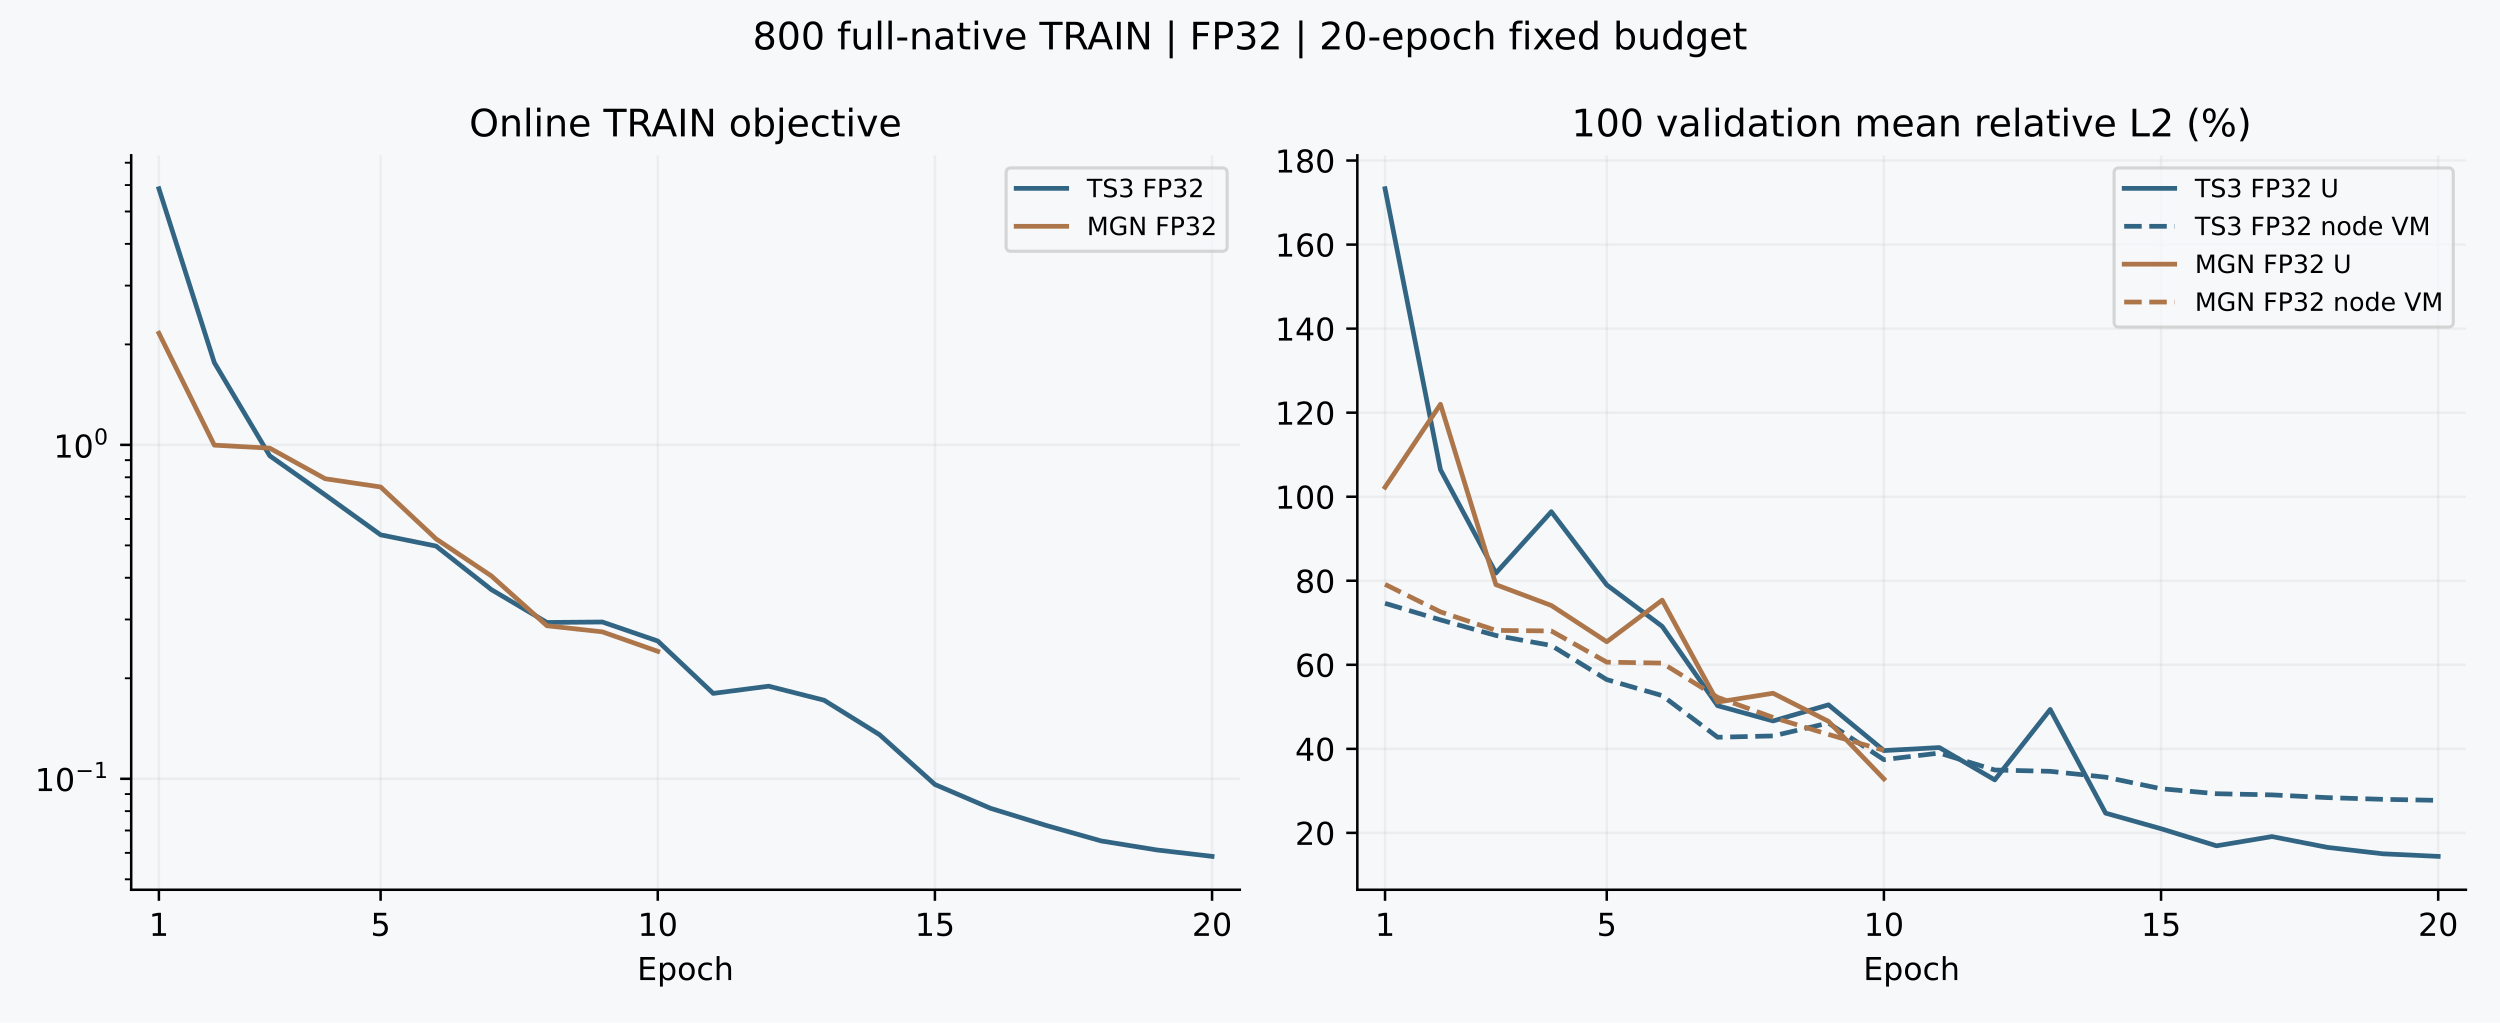
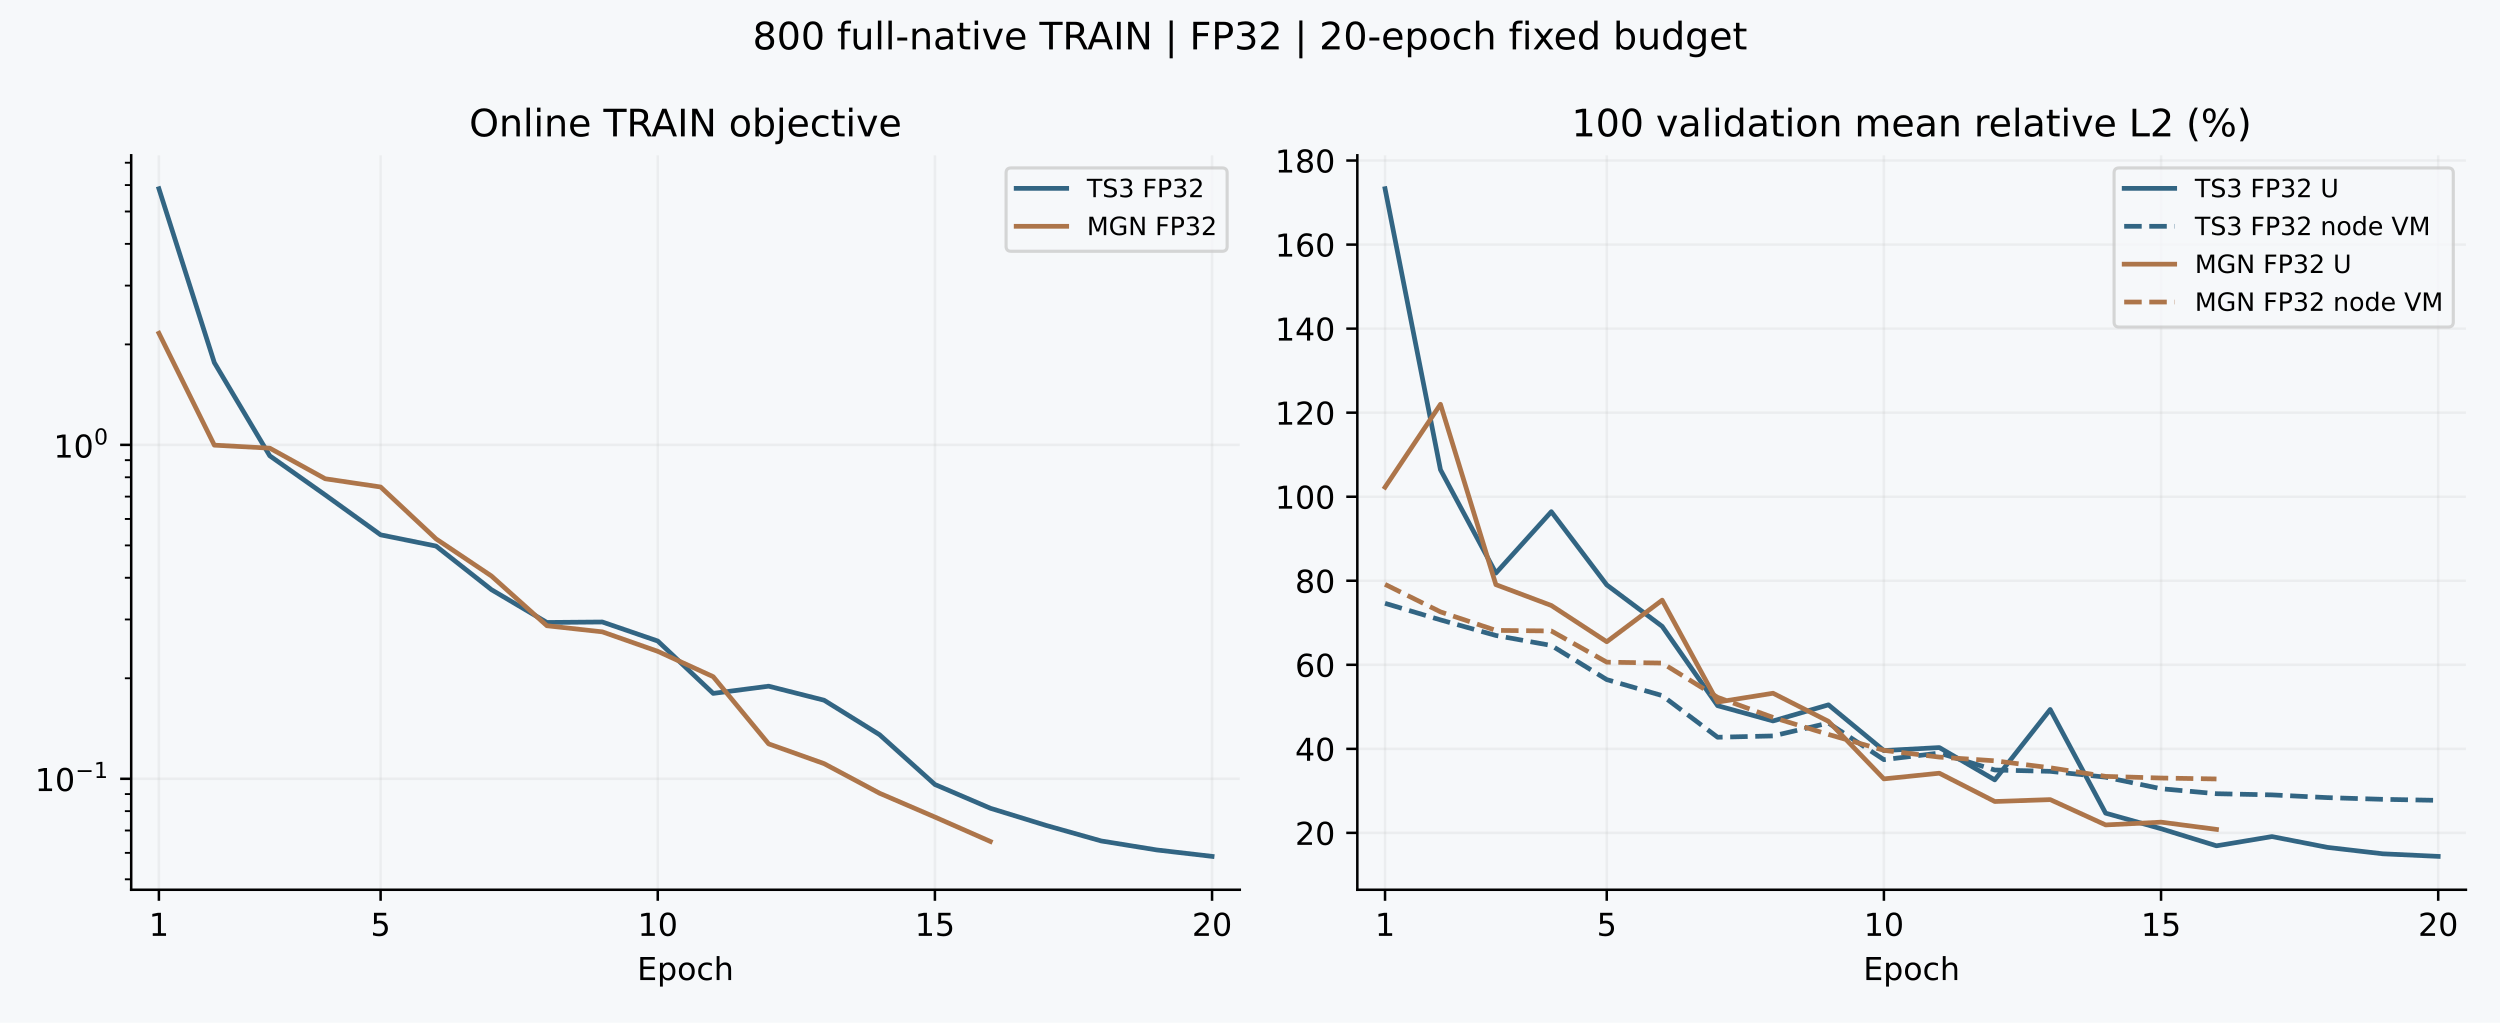
<svg xmlns="http://www.w3.org/2000/svg" xmlns:xlink="http://www.w3.org/1999/xlink" width="792pt" height="324pt" viewBox="0 0 792 324" version="1.1">
  <defs>
    <style type="text/css">*{stroke-linejoin: round; stroke-linecap: butt}</style>
  </defs>
  <g id="figure_1">
    <g id="patch_1">
      <path d="M 0 324 L 792 324 L 792 0 L 0 0 z " style="fill: #f6f8fa" />
    </g>
    <g id="axes_1">
      <g id="patch_2">
        <path d="M 41.56 281.878 L 392.76 281.878 L 392.76 49.203 L 41.56 49.203 z " style="fill: #f6f8fa" />
      </g>
      <g id="matplotlib.axis_1">
        <g id="xtick_1">
          <g id="line2d_1">
            <path d="M 50.34 281.878 L 50.34 49.203 " clip-path="url(#p38603b21fd)" style="fill: none; stroke: #b0b0b0; stroke-opacity: 0.15; stroke-width: 0.8; stroke-linecap: square" />
          </g>
          <g id="line2d_2">
            <defs>
              <path id="m1277dd95a5" d="M 0 0 L 0 3.5 " style="stroke: #000000; stroke-width: 0.8" />
            </defs>
            <g>
              <use xlink:href="#m1277dd95a5" x="50.34" y="281.878" style="stroke: #000000; stroke-width: 0.8" />
            </g>
          </g>
          <g id="text_1">
            <text style="font-size: 10px; font-family: 'DejaVu Sans'; text-anchor: middle" x="50.34" y="296.475" transform="rotate(-0 50.34 296.4753)">1</text>
          </g>
        </g>
        <g id="xtick_2">
          <g id="line2d_3">
            <path d="M 120.58 281.878 L 120.58 49.203 " clip-path="url(#p38603b21fd)" style="fill: none; stroke: #b0b0b0; stroke-opacity: 0.15; stroke-width: 0.8; stroke-linecap: square" />
          </g>
          <g id="line2d_4">
            <g>
              <use xlink:href="#m1277dd95a5" x="120.58" y="281.878" style="stroke: #000000; stroke-width: 0.8" />
            </g>
          </g>
          <g id="text_2">
            <text style="font-size: 10px; font-family: 'DejaVu Sans'; text-anchor: middle" x="120.58" y="296.475" transform="rotate(-0 120.58 296.4753)">5</text>
          </g>
        </g>
        <g id="xtick_3">
          <g id="line2d_5">
            <path d="M 208.38 281.878 L 208.38 49.203 " clip-path="url(#p38603b21fd)" style="fill: none; stroke: #b0b0b0; stroke-opacity: 0.15; stroke-width: 0.8; stroke-linecap: square" />
          </g>
          <g id="line2d_6">
            <g>
              <use xlink:href="#m1277dd95a5" x="208.38" y="281.878" style="stroke: #000000; stroke-width: 0.8" />
            </g>
          </g>
          <g id="text_3">
            <text style="font-size: 10px; font-family: 'DejaVu Sans'; text-anchor: middle" x="208.38" y="296.475" transform="rotate(-0 208.38 296.4753)">10</text>
          </g>
        </g>
        <g id="xtick_4">
          <g id="line2d_7">
            <path d="M 296.18 281.878 L 296.18 49.203 " clip-path="url(#p38603b21fd)" style="fill: none; stroke: #b0b0b0; stroke-opacity: 0.15; stroke-width: 0.8; stroke-linecap: square" />
          </g>
          <g id="line2d_8">
            <g>
              <use xlink:href="#m1277dd95a5" x="296.18" y="281.878" style="stroke: #000000; stroke-width: 0.8" />
            </g>
          </g>
          <g id="text_4">
            <text style="font-size: 10px; font-family: 'DejaVu Sans'; text-anchor: middle" x="296.18" y="296.475" transform="rotate(-0 296.18 296.4753)">15</text>
          </g>
        </g>
        <g id="xtick_5">
          <g id="line2d_9">
            <path d="M 383.98 281.878 L 383.98 49.203 " clip-path="url(#p38603b21fd)" style="fill: none; stroke: #b0b0b0; stroke-opacity: 0.15; stroke-width: 0.8; stroke-linecap: square" />
          </g>
          <g id="line2d_10">
            <g>
              <use xlink:href="#m1277dd95a5" x="383.98" y="281.878" style="stroke: #000000; stroke-width: 0.8" />
            </g>
          </g>
          <g id="text_5">
            <text style="font-size: 10px; font-family: 'DejaVu Sans'; text-anchor: middle" x="383.98" y="296.475" transform="rotate(-0 383.98 296.4753)">20</text>
          </g>
        </g>
        <g id="text_6">
          <text style="font-size: 10px; font-family: 'DejaVu Sans'; text-anchor: middle" x="217.16" y="310.476" transform="rotate(-0 217.16 310.4761)">Epoch</text>
        </g>
      </g>
      <g id="matplotlib.axis_2">
        <g id="ytick_1">
          <g id="line2d_11">
            <path d="M 41.56 246.718 L 392.76 246.718 " clip-path="url(#p38603b21fd)" style="fill: none; stroke: #b0b0b0; stroke-opacity: 0.15; stroke-width: 0.8; stroke-linecap: square" />
          </g>
          <g id="line2d_12">
            <defs>
              <path id="mb6ccb03e6a" d="M 0 0 L -3.5 0 " style="stroke: #000000; stroke-width: 0.8" />
            </defs>
            <g>
              <use xlink:href="#mb6ccb03e6a" x="41.56" y="246.718" style="stroke: #000000; stroke-width: 0.8" />
            </g>
          </g>
          <g id="text_7">
            <g transform="translate(11.06 251.3682)">
              <text>
                <tspan x="0" y="-0.762" style="font-size: 10px; font-family: 'DejaVu Sans'">1</tspan>
                <tspan x="6.362" y="-0.762" style="font-size: 10px; font-family: 'DejaVu Sans'">0</tspan>
                <tspan x="12.82" y="-4.892" style="font-size: 7px; font-family: 'DejaVu Sans'">−</tspan>
                <tspan x="18.686" y="-4.892" style="font-size: 7px; font-family: 'DejaVu Sans'">1</tspan>
              </text>
            </g>
          </g>
        </g>
        <g id="ytick_2">
          <g id="line2d_13">
            <path d="M 41.56 140.942 L 392.76 140.942 " clip-path="url(#p38603b21fd)" style="fill: none; stroke: #b0b0b0; stroke-opacity: 0.15; stroke-width: 0.8; stroke-linecap: square" />
          </g>
          <g id="line2d_14">
            <g>
              <use xlink:href="#mb6ccb03e6a" x="41.56" y="140.942" style="stroke: #000000; stroke-width: 0.8" />
            </g>
          </g>
          <g id="text_8">
            <g transform="translate(16.96 145.6417)">
              <text>
                <tspan x="0" y="-0.675" style="font-size: 10px; font-family: 'DejaVu Sans'">1</tspan>
                <tspan x="6.362" y="-0.675" style="font-size: 10px; font-family: 'DejaVu Sans'">0</tspan>
                <tspan x="12.82" y="-4.805" style="font-size: 7px; font-family: 'DejaVu Sans'">0</tspan>
              </text>
            </g>
          </g>
        </g>
        <g id="ytick_3">
          <g id="line2d_15">
            <defs>
              <path id="mc5d90424d1" d="M 0 0 L -2 0 " style="stroke: #000000; stroke-width: 0.6" />
            </defs>
            <g>
              <use xlink:href="#mc5d90424d1" x="41.56" y="278.56" style="stroke: #000000; stroke-width: 0.6" />
            </g>
          </g>
        </g>
        <g id="ytick_4">
          <g id="line2d_16">
            <g>
              <use xlink:href="#mc5d90424d1" x="41.56" y="270.185" style="stroke: #000000; stroke-width: 0.6" />
            </g>
          </g>
        </g>
        <g id="ytick_5">
          <g id="line2d_17">
            <g>
              <use xlink:href="#mc5d90424d1" x="41.56" y="263.103" style="stroke: #000000; stroke-width: 0.6" />
            </g>
          </g>
        </g>
        <g id="ytick_6">
          <g id="line2d_18">
            <g>
              <use xlink:href="#mc5d90424d1" x="41.56" y="256.969" style="stroke: #000000; stroke-width: 0.6" />
            </g>
          </g>
        </g>
        <g id="ytick_7">
          <g id="line2d_19">
            <g>
              <use xlink:href="#mc5d90424d1" x="41.56" y="251.558" style="stroke: #000000; stroke-width: 0.6" />
            </g>
          </g>
        </g>
        <g id="ytick_8">
          <g id="line2d_20">
            <g>
              <use xlink:href="#mc5d90424d1" x="41.56" y="214.876" style="stroke: #000000; stroke-width: 0.6" />
            </g>
          </g>
        </g>
        <g id="ytick_9">
          <g id="line2d_21">
            <g>
              <use xlink:href="#mc5d90424d1" x="41.56" y="196.25" style="stroke: #000000; stroke-width: 0.6" />
            </g>
          </g>
        </g>
        <g id="ytick_10">
          <g id="line2d_22">
            <g>
              <use xlink:href="#mc5d90424d1" x="41.56" y="183.034" style="stroke: #000000; stroke-width: 0.6" />
            </g>
          </g>
        </g>
        <g id="ytick_11">
          <g id="line2d_23">
            <g>
              <use xlink:href="#mc5d90424d1" x="41.56" y="172.784" style="stroke: #000000; stroke-width: 0.6" />
            </g>
          </g>
        </g>
        <g id="ytick_12">
          <g id="line2d_24">
            <g>
              <use xlink:href="#mc5d90424d1" x="41.56" y="164.408" style="stroke: #000000; stroke-width: 0.6" />
            </g>
          </g>
        </g>
        <g id="ytick_13">
          <g id="line2d_25">
            <g>
              <use xlink:href="#mc5d90424d1" x="41.56" y="157.327" style="stroke: #000000; stroke-width: 0.6" />
            </g>
          </g>
        </g>
        <g id="ytick_14">
          <g id="line2d_26">
            <g>
              <use xlink:href="#mc5d90424d1" x="41.56" y="151.192" style="stroke: #000000; stroke-width: 0.6" />
            </g>
          </g>
        </g>
        <g id="ytick_15">
          <g id="line2d_27">
            <g>
              <use xlink:href="#mc5d90424d1" x="41.56" y="145.782" style="stroke: #000000; stroke-width: 0.6" />
            </g>
          </g>
        </g>
        <g id="ytick_16">
          <g id="line2d_28">
            <g>
              <use xlink:href="#mc5d90424d1" x="41.56" y="109.1" style="stroke: #000000; stroke-width: 0.6" />
            </g>
          </g>
        </g>
        <g id="ytick_17">
          <g id="line2d_29">
            <g>
              <use xlink:href="#mc5d90424d1" x="41.56" y="90.473" style="stroke: #000000; stroke-width: 0.6" />
            </g>
          </g>
        </g>
        <g id="ytick_18">
          <g id="line2d_30">
            <g>
              <use xlink:href="#mc5d90424d1" x="41.56" y="77.258" style="stroke: #000000; stroke-width: 0.6" />
            </g>
          </g>
        </g>
        <g id="ytick_19">
          <g id="line2d_31">
            <g>
              <use xlink:href="#mc5d90424d1" x="41.56" y="67.007" style="stroke: #000000; stroke-width: 0.6" />
            </g>
          </g>
        </g>
        <g id="ytick_20">
          <g id="line2d_32">
            <g>
              <use xlink:href="#mc5d90424d1" x="41.56" y="58.632" style="stroke: #000000; stroke-width: 0.6" />
            </g>
          </g>
        </g>
        <g id="ytick_21">
          <g id="line2d_33">
            <g>
              <use xlink:href="#mc5d90424d1" x="41.56" y="51.55" style="stroke: #000000; stroke-width: 0.6" />
            </g>
          </g>
        </g>
      </g>
      <g id="line2d_34">
        <path d="M 50.34 59.779 L 67.9 114.883 L 85.46 144.4 L 103.02 156.792 L 120.58 169.439 L 138.14 172.998 L 155.7 186.815 L 173.26 197.199 L 190.82 197.046 L 208.38 203.08 L 225.94 219.67 L 243.5 217.382 L 261.06 221.827 L 278.62 232.735 L 296.18 248.527 L 313.74 256.054 L 331.3 261.464 L 348.86 266.415 L 366.42 269.26 L 383.98 271.302 " clip-path="url(#p38603b21fd)" style="fill: none; stroke: #326583; stroke-width: 1.5; stroke-linecap: square" />
      </g>
      <g id="line2d_35">
-         <path d="M 50.34 105.561 L 67.9 141.026 L 85.46 141.978 L 103.02 151.671 L 120.58 154.282 L 138.14 170.718 L 155.7 182.486 L 173.26 198.237 L 190.82 200.172 L 208.38 206.347 " clip-path="url(#p38603b21fd)" style="fill: none; stroke: #ad754a; stroke-width: 1.5; stroke-linecap: square" />
+         <path d="M 50.34 105.561 L 67.9 141.026 L 85.46 141.978 L 103.02 151.671 L 120.58 154.282 L 138.14 170.718 L 155.7 182.486 L 173.26 198.237 L 190.82 200.172 L 208.38 206.347 L 225.94 214.372 L 243.5 235.657 L 261.06 241.915 L 278.62 251.288 L 296.18 258.847 L 313.74 266.576 " clip-path="url(#p38603b21fd)" style="fill: none; stroke: #ad754a; stroke-width: 1.5; stroke-linecap: square" />
      </g>
      <g id="patch_3">
        <path d="M 41.56 281.878 L 41.56 49.203 " style="fill: none; stroke: #000000; stroke-width: 0.8; stroke-linejoin: miter; stroke-linecap: square" />
      </g>
      <g id="patch_4">
        <path d="M 41.56 281.878 L 392.76 281.878 " style="fill: none; stroke: #000000; stroke-width: 0.8; stroke-linejoin: miter; stroke-linecap: square" />
      </g>
      <g id="text_9">
        <text style="font-size: 12px; font-family: 'DejaVu Sans'; text-anchor: middle" x="217.16" y="43.203" transform="rotate(-0 217.16 43.20281)">Online TRAIN objective</text>
      </g>
      <g id="legend_1">
        <g id="patch_5">
          <path d="M 320.326 79.604 L 387.16 79.604 Q 388.76 79.604 388.76 78.004 L 388.76 54.803 Q 388.76 53.203 387.16 53.203 L 320.326 53.203 Q 318.726 53.203 318.726 54.803 L 318.726 78.004 Q 318.726 79.604 320.326 79.604 z " style="fill: #f6f8fa; opacity: 0.8; stroke: #cccccc; stroke-linejoin: miter" />
        </g>
        <g id="line2d_36">
          <path d="M 321.926 59.682 L 329.926 59.682 L 337.926 59.682 " style="fill: none; stroke: #326583; stroke-width: 1.5; stroke-linecap: square" />
        </g>
        <g id="text_10">
          <text style="font-size: 8px; font-family: 'DejaVu Sans'; text-anchor: start" x="344.326" y="62.482" transform="rotate(-0 344.3263 62.48156)">TS3 FP32</text>
        </g>
        <g id="line2d_37">
          <path d="M 321.926 71.682 L 329.926 71.682 L 337.926 71.682 " style="fill: none; stroke: #ad754a; stroke-width: 1.5; stroke-linecap: square" />
        </g>
        <g id="text_11">
          <text style="font-size: 8px; font-family: 'DejaVu Sans'; text-anchor: start" x="344.326" y="74.482" transform="rotate(-0 344.3263 74.48219)">MGN FP32</text>
        </g>
      </g>
    </g>
    <g id="axes_2">
      <g id="patch_6">
        <path d="M 430 281.878 L 781.2 281.878 L 781.2 49.203 L 430 49.203 z " style="fill: #f6f8fa" />
      </g>
      <g id="matplotlib.axis_3">
        <g id="xtick_6">
          <g id="line2d_38">
            <path d="M 438.78 281.878 L 438.78 49.203 " clip-path="url(#pbef329bad1)" style="fill: none; stroke: #b0b0b0; stroke-opacity: 0.15; stroke-width: 0.8; stroke-linecap: square" />
          </g>
          <g id="line2d_39">
            <g>
              <use xlink:href="#m1277dd95a5" x="438.78" y="281.878" style="stroke: #000000; stroke-width: 0.8" />
            </g>
          </g>
          <g id="text_12">
            <text style="font-size: 10px; font-family: 'DejaVu Sans'; text-anchor: middle" x="438.78" y="296.475" transform="rotate(-0 438.78 296.4753)">1</text>
          </g>
        </g>
        <g id="xtick_7">
          <g id="line2d_40">
            <path d="M 509.02 281.878 L 509.02 49.203 " clip-path="url(#pbef329bad1)" style="fill: none; stroke: #b0b0b0; stroke-opacity: 0.15; stroke-width: 0.8; stroke-linecap: square" />
          </g>
          <g id="line2d_41">
            <g>
              <use xlink:href="#m1277dd95a5" x="509.02" y="281.878" style="stroke: #000000; stroke-width: 0.8" />
            </g>
          </g>
          <g id="text_13">
            <text style="font-size: 10px; font-family: 'DejaVu Sans'; text-anchor: middle" x="509.02" y="296.475" transform="rotate(-0 509.02 296.4753)">5</text>
          </g>
        </g>
        <g id="xtick_8">
          <g id="line2d_42">
            <path d="M 596.82 281.878 L 596.82 49.203 " clip-path="url(#pbef329bad1)" style="fill: none; stroke: #b0b0b0; stroke-opacity: 0.15; stroke-width: 0.8; stroke-linecap: square" />
          </g>
          <g id="line2d_43">
            <g>
              <use xlink:href="#m1277dd95a5" x="596.82" y="281.878" style="stroke: #000000; stroke-width: 0.8" />
            </g>
          </g>
          <g id="text_14">
            <text style="font-size: 10px; font-family: 'DejaVu Sans'; text-anchor: middle" x="596.82" y="296.475" transform="rotate(-0 596.82 296.4753)">10</text>
          </g>
        </g>
        <g id="xtick_9">
          <g id="line2d_44">
            <path d="M 684.62 281.878 L 684.62 49.203 " clip-path="url(#pbef329bad1)" style="fill: none; stroke: #b0b0b0; stroke-opacity: 0.15; stroke-width: 0.8; stroke-linecap: square" />
          </g>
          <g id="line2d_45">
            <g>
              <use xlink:href="#m1277dd95a5" x="684.62" y="281.878" style="stroke: #000000; stroke-width: 0.8" />
            </g>
          </g>
          <g id="text_15">
            <text style="font-size: 10px; font-family: 'DejaVu Sans'; text-anchor: middle" x="684.62" y="296.475" transform="rotate(-0 684.62 296.4753)">15</text>
          </g>
        </g>
        <g id="xtick_10">
          <g id="line2d_46">
            <path d="M 772.42 281.878 L 772.42 49.203 " clip-path="url(#pbef329bad1)" style="fill: none; stroke: #b0b0b0; stroke-opacity: 0.15; stroke-width: 0.8; stroke-linecap: square" />
          </g>
          <g id="line2d_47">
            <g>
              <use xlink:href="#m1277dd95a5" x="772.42" y="281.878" style="stroke: #000000; stroke-width: 0.8" />
            </g>
          </g>
          <g id="text_16">
            <text style="font-size: 10px; font-family: 'DejaVu Sans'; text-anchor: middle" x="772.42" y="296.475" transform="rotate(-0 772.42 296.4753)">20</text>
          </g>
        </g>
        <g id="text_17">
          <text style="font-size: 10px; font-family: 'DejaVu Sans'; text-anchor: middle" x="605.6" y="310.476" transform="rotate(-0 605.6 310.4761)">Epoch</text>
        </g>
      </g>
      <g id="matplotlib.axis_4">
        <g id="ytick_22">
          <g id="line2d_48">
            <path d="M 430 263.857 L 781.2 263.857 " clip-path="url(#pbef329bad1)" style="fill: none; stroke: #b0b0b0; stroke-opacity: 0.15; stroke-width: 0.8; stroke-linecap: square" />
          </g>
          <g id="line2d_49">
            <g>
              <use xlink:href="#mb6ccb03e6a" x="430" y="263.857" style="stroke: #000000; stroke-width: 0.8" />
            </g>
          </g>
          <g id="text_18">
            <text style="font-size: 10px; font-family: 'DejaVu Sans'; text-anchor: end" x="423" y="267.656" transform="rotate(-0 423 267.6555)">20</text>
          </g>
        </g>
        <g id="ytick_23">
          <g id="line2d_50">
            <path d="M 430 237.232 L 781.2 237.232 " clip-path="url(#pbef329bad1)" style="fill: none; stroke: #b0b0b0; stroke-opacity: 0.15; stroke-width: 0.8; stroke-linecap: square" />
          </g>
          <g id="line2d_51">
            <g>
              <use xlink:href="#mb6ccb03e6a" x="430" y="237.232" style="stroke: #000000; stroke-width: 0.8" />
            </g>
          </g>
          <g id="text_19">
            <text style="font-size: 10px; font-family: 'DejaVu Sans'; text-anchor: end" x="423" y="241.031" transform="rotate(-0 423 241.0311)">40</text>
          </g>
        </g>
        <g id="ytick_24">
          <g id="line2d_52">
            <path d="M 430 210.608 L 781.2 210.608 " clip-path="url(#pbef329bad1)" style="fill: none; stroke: #b0b0b0; stroke-opacity: 0.15; stroke-width: 0.8; stroke-linecap: square" />
          </g>
          <g id="line2d_53">
            <g>
              <use xlink:href="#mb6ccb03e6a" x="430" y="210.608" style="stroke: #000000; stroke-width: 0.8" />
            </g>
          </g>
          <g id="text_20">
            <text style="font-size: 10px; font-family: 'DejaVu Sans'; text-anchor: end" x="423" y="214.407" transform="rotate(-0 423 214.4066)">60</text>
          </g>
        </g>
        <g id="ytick_25">
          <g id="line2d_54">
            <path d="M 430 183.983 L 781.2 183.983 " clip-path="url(#pbef329bad1)" style="fill: none; stroke: #b0b0b0; stroke-opacity: 0.15; stroke-width: 0.8; stroke-linecap: square" />
          </g>
          <g id="line2d_55">
            <g>
              <use xlink:href="#mb6ccb03e6a" x="430" y="183.983" style="stroke: #000000; stroke-width: 0.8" />
            </g>
          </g>
          <g id="text_21">
            <text style="font-size: 10px; font-family: 'DejaVu Sans'; text-anchor: end" x="423" y="187.782" transform="rotate(-0 423 187.7821)">80</text>
          </g>
        </g>
        <g id="ytick_26">
          <g id="line2d_56">
            <path d="M 430 157.359 L 781.2 157.359 " clip-path="url(#pbef329bad1)" style="fill: none; stroke: #b0b0b0; stroke-opacity: 0.15; stroke-width: 0.8; stroke-linecap: square" />
          </g>
          <g id="line2d_57">
            <g>
              <use xlink:href="#mb6ccb03e6a" x="430" y="157.359" style="stroke: #000000; stroke-width: 0.8" />
            </g>
          </g>
          <g id="text_22">
            <text style="font-size: 10px; font-family: 'DejaVu Sans'; text-anchor: end" x="423" y="161.158" transform="rotate(-0 423 161.1577)">100</text>
          </g>
        </g>
        <g id="ytick_27">
          <g id="line2d_58">
            <path d="M 430 130.734 L 781.2 130.734 " clip-path="url(#pbef329bad1)" style="fill: none; stroke: #b0b0b0; stroke-opacity: 0.15; stroke-width: 0.8; stroke-linecap: square" />
          </g>
          <g id="line2d_59">
            <g>
              <use xlink:href="#mb6ccb03e6a" x="430" y="130.734" style="stroke: #000000; stroke-width: 0.8" />
            </g>
          </g>
          <g id="text_23">
            <text style="font-size: 10px; font-family: 'DejaVu Sans'; text-anchor: end" x="423" y="134.533" transform="rotate(-0 423 134.5332)">120</text>
          </g>
        </g>
        <g id="ytick_28">
          <g id="line2d_60">
            <path d="M 430 104.11 L 781.2 104.11 " clip-path="url(#pbef329bad1)" style="fill: none; stroke: #b0b0b0; stroke-opacity: 0.15; stroke-width: 0.8; stroke-linecap: square" />
          </g>
          <g id="line2d_61">
            <g>
              <use xlink:href="#mb6ccb03e6a" x="430" y="104.11" style="stroke: #000000; stroke-width: 0.8" />
            </g>
          </g>
          <g id="text_24">
            <text style="font-size: 10px; font-family: 'DejaVu Sans'; text-anchor: end" x="423" y="107.909" transform="rotate(-0 423 107.9088)">140</text>
          </g>
        </g>
        <g id="ytick_29">
          <g id="line2d_62">
            <path d="M 430 77.485 L 781.2 77.485 " clip-path="url(#pbef329bad1)" style="fill: none; stroke: #b0b0b0; stroke-opacity: 0.15; stroke-width: 0.8; stroke-linecap: square" />
          </g>
          <g id="line2d_63">
            <g>
              <use xlink:href="#mb6ccb03e6a" x="430" y="77.485" style="stroke: #000000; stroke-width: 0.8" />
            </g>
          </g>
          <g id="text_25">
            <text style="font-size: 10px; font-family: 'DejaVu Sans'; text-anchor: end" x="423" y="81.284" transform="rotate(-0 423 81.28428)">160</text>
          </g>
        </g>
        <g id="ytick_30">
          <g id="line2d_64">
            <path d="M 430 50.861 L 781.2 50.861 " clip-path="url(#pbef329bad1)" style="fill: none; stroke: #b0b0b0; stroke-opacity: 0.15; stroke-width: 0.8; stroke-linecap: square" />
          </g>
          <g id="line2d_65">
            <g>
              <use xlink:href="#mb6ccb03e6a" x="430" y="50.861" style="stroke: #000000; stroke-width: 0.8" />
            </g>
          </g>
          <g id="text_26">
            <text style="font-size: 10px; font-family: 'DejaVu Sans'; text-anchor: end" x="423" y="54.66" transform="rotate(-0 423 54.65982)">180</text>
          </g>
        </g>
      </g>
      <g id="line2d_66">
        <path d="M 438.78 59.779 L 456.34 148.812 L 473.9 181.553 L 491.46 162.108 L 509.02 185.302 L 526.58 198.431 L 544.14 223.559 L 561.7 228.399 L 579.26 223.289 L 596.82 237.782 L 614.38 236.826 L 631.94 247.065 L 649.5 224.768 L 667.06 257.606 L 684.62 262.542 L 702.18 267.953 L 719.74 265.026 L 737.3 268.449 L 754.86 270.484 L 772.42 271.302 " clip-path="url(#pbef329bad1)" style="fill: none; stroke: #326583; stroke-width: 1.5; stroke-linecap: square" />
      </g>
      <g id="line2d_67">
        <path d="M 438.78 191.131 L 456.34 196.383 L 473.9 201.32 L 491.46 204.491 L 509.02 215.3 L 526.58 220.366 L 544.14 233.557 L 561.7 233.145 L 579.26 229.058 L 596.82 240.66 L 614.38 238.57 L 631.94 243.935 L 649.5 244.356 L 667.06 246.211 L 684.62 249.868 L 702.18 251.448 L 719.74 251.818 L 737.3 252.685 L 754.86 253.225 L 772.42 253.556 " clip-path="url(#pbef329bad1)" style="fill: none; stroke-dasharray: 5.55,2.4; stroke-dashoffset: 0; stroke: #326583; stroke-width: 1.5" />
      </g>
      <g id="line2d_68">
-         <path d="M 438.78 154.352 L 456.34 128.079 L 473.9 185.222 L 491.46 191.818 L 509.02 203.305 L 526.58 190.132 L 544.14 222.415 L 561.7 219.617 L 579.26 228.525 L 596.82 246.75 " clip-path="url(#pbef329bad1)" style="fill: none; stroke: #ad754a; stroke-width: 1.5; stroke-linecap: square" />
+         <path d="M 438.78 154.352 L 456.34 128.079 L 473.9 185.222 L 491.46 191.818 L 509.02 203.305 L 526.58 190.132 L 544.14 222.415 L 561.7 219.617 L 579.26 228.525 L 596.82 246.75 L 614.38 244.952 L 631.94 253.915 L 649.5 253.314 L 667.06 261.336 L 684.62 260.459 L 702.18 262.757 " clip-path="url(#pbef329bad1)" style="fill: none; stroke: #ad754a; stroke-width: 1.5; stroke-linecap: square" />
      </g>
      <g id="line2d_69">
-         <path d="M 438.78 185.122 L 456.34 193.838 L 473.9 199.704 L 491.46 199.892 L 509.02 209.772 L 526.58 210.061 L 544.14 220.922 L 561.7 227.289 L 579.26 232.672 L 596.82 237.709 " clip-path="url(#pbef329bad1)" style="fill: none; stroke-dasharray: 5.55,2.4; stroke-dashoffset: 0; stroke: #ad754a; stroke-width: 1.5" />
+         <path d="M 438.78 185.122 L 456.34 193.838 L 473.9 199.704 L 491.46 199.892 L 509.02 209.772 L 526.58 210.061 L 544.14 220.922 L 561.7 227.289 L 579.26 232.672 L 596.82 237.709 L 614.38 239.85 L 631.94 241.019 L 649.5 243.226 L 667.06 245.96 L 684.62 246.48 L 702.18 246.774 " clip-path="url(#pbef329bad1)" style="fill: none; stroke-dasharray: 5.55,2.4; stroke-dashoffset: 0; stroke: #ad754a; stroke-width: 1.5" />
      </g>
      <g id="patch_7">
        <path d="M 430 281.878 L 430 49.203 " style="fill: none; stroke: #000000; stroke-width: 0.8; stroke-linejoin: miter; stroke-linecap: square" />
      </g>
      <g id="patch_8">
        <path d="M 430 281.878 L 781.2 281.878 " style="fill: none; stroke: #000000; stroke-width: 0.8; stroke-linejoin: miter; stroke-linecap: square" />
      </g>
      <g id="text_27">
        <text style="font-size: 12px; font-family: 'DejaVu Sans'; text-anchor: middle" x="605.6" y="43.203" transform="rotate(-0 605.6 43.20281)">100 validation mean relative L2 (%)</text>
      </g>
      <g id="legend_2">
        <g id="patch_9">
          <path d="M 671.34 103.605 L 775.6 103.605 Q 777.2 103.605 777.2 102.005 L 777.2 54.803 Q 777.2 53.203 775.6 53.203 L 671.34 53.203 Q 669.74 53.203 669.74 54.803 L 669.74 102.005 Q 669.74 103.605 671.34 103.605 z " style="fill: #f6f8fa; opacity: 0.8; stroke: #cccccc; stroke-linejoin: miter" />
        </g>
        <g id="line2d_70">
          <path d="M 672.94 59.682 L 680.94 59.682 L 688.94 59.682 " style="fill: none; stroke: #326583; stroke-width: 1.5; stroke-linecap: square" />
        </g>
        <g id="text_28">
          <text style="font-size: 8px; font-family: 'DejaVu Sans'; text-anchor: start" x="695.34" y="62.482" transform="rotate(-0 695.34 62.48156)">TS3 FP32 U</text>
        </g>
        <g id="line2d_71">
          <path d="M 672.94 71.682 L 680.94 71.682 L 688.94 71.682 " style="fill: none; stroke-dasharray: 5.55,2.4; stroke-dashoffset: 0; stroke: #326583; stroke-width: 1.5" />
        </g>
        <g id="text_29">
          <text style="font-size: 8px; font-family: 'DejaVu Sans'; text-anchor: start" x="695.34" y="74.482" transform="rotate(-0 695.34 74.48219)">TS3 FP32 node VM</text>
        </g>
        <g id="line2d_72">
          <path d="M 672.94 83.683 L 680.94 83.683 L 688.94 83.683 " style="fill: none; stroke: #ad754a; stroke-width: 1.5; stroke-linecap: square" />
        </g>
        <g id="text_30">
          <text style="font-size: 8px; font-family: 'DejaVu Sans'; text-anchor: start" x="695.34" y="86.483" transform="rotate(-0 695.34 86.48281)">MGN FP32 U</text>
        </g>
        <g id="line2d_73">
          <path d="M 672.94 95.683 L 680.94 95.683 L 688.94 95.683 " style="fill: none; stroke-dasharray: 5.55,2.4; stroke-dashoffset: 0; stroke: #ad754a; stroke-width: 1.5" />
        </g>
        <g id="text_31">
          <text style="font-size: 8px; font-family: 'DejaVu Sans'; text-anchor: start" x="695.34" y="98.483" transform="rotate(-0 695.34 98.48344)">MGN FP32 node VM</text>
        </g>
      </g>
    </g>
    <g id="text_32">
      <text style="font-size: 12px; font-family: 'DejaVu Sans'; text-anchor: middle" x="396" y="15.651" transform="rotate(-0 396 15.65062)">800 full-native TRAIN | FP32 | 20-epoch fixed budget</text>
    </g>
  </g>
  <defs>
    <clipPath id="p38603b21fd">
      <rect x="41.56" y="49.203" width="351.2" height="232.675" />
    </clipPath>
    <clipPath id="pbef329bad1">
      <rect x="430" y="49.203" width="351.2" height="232.675" />
    </clipPath>
  </defs>
</svg>
